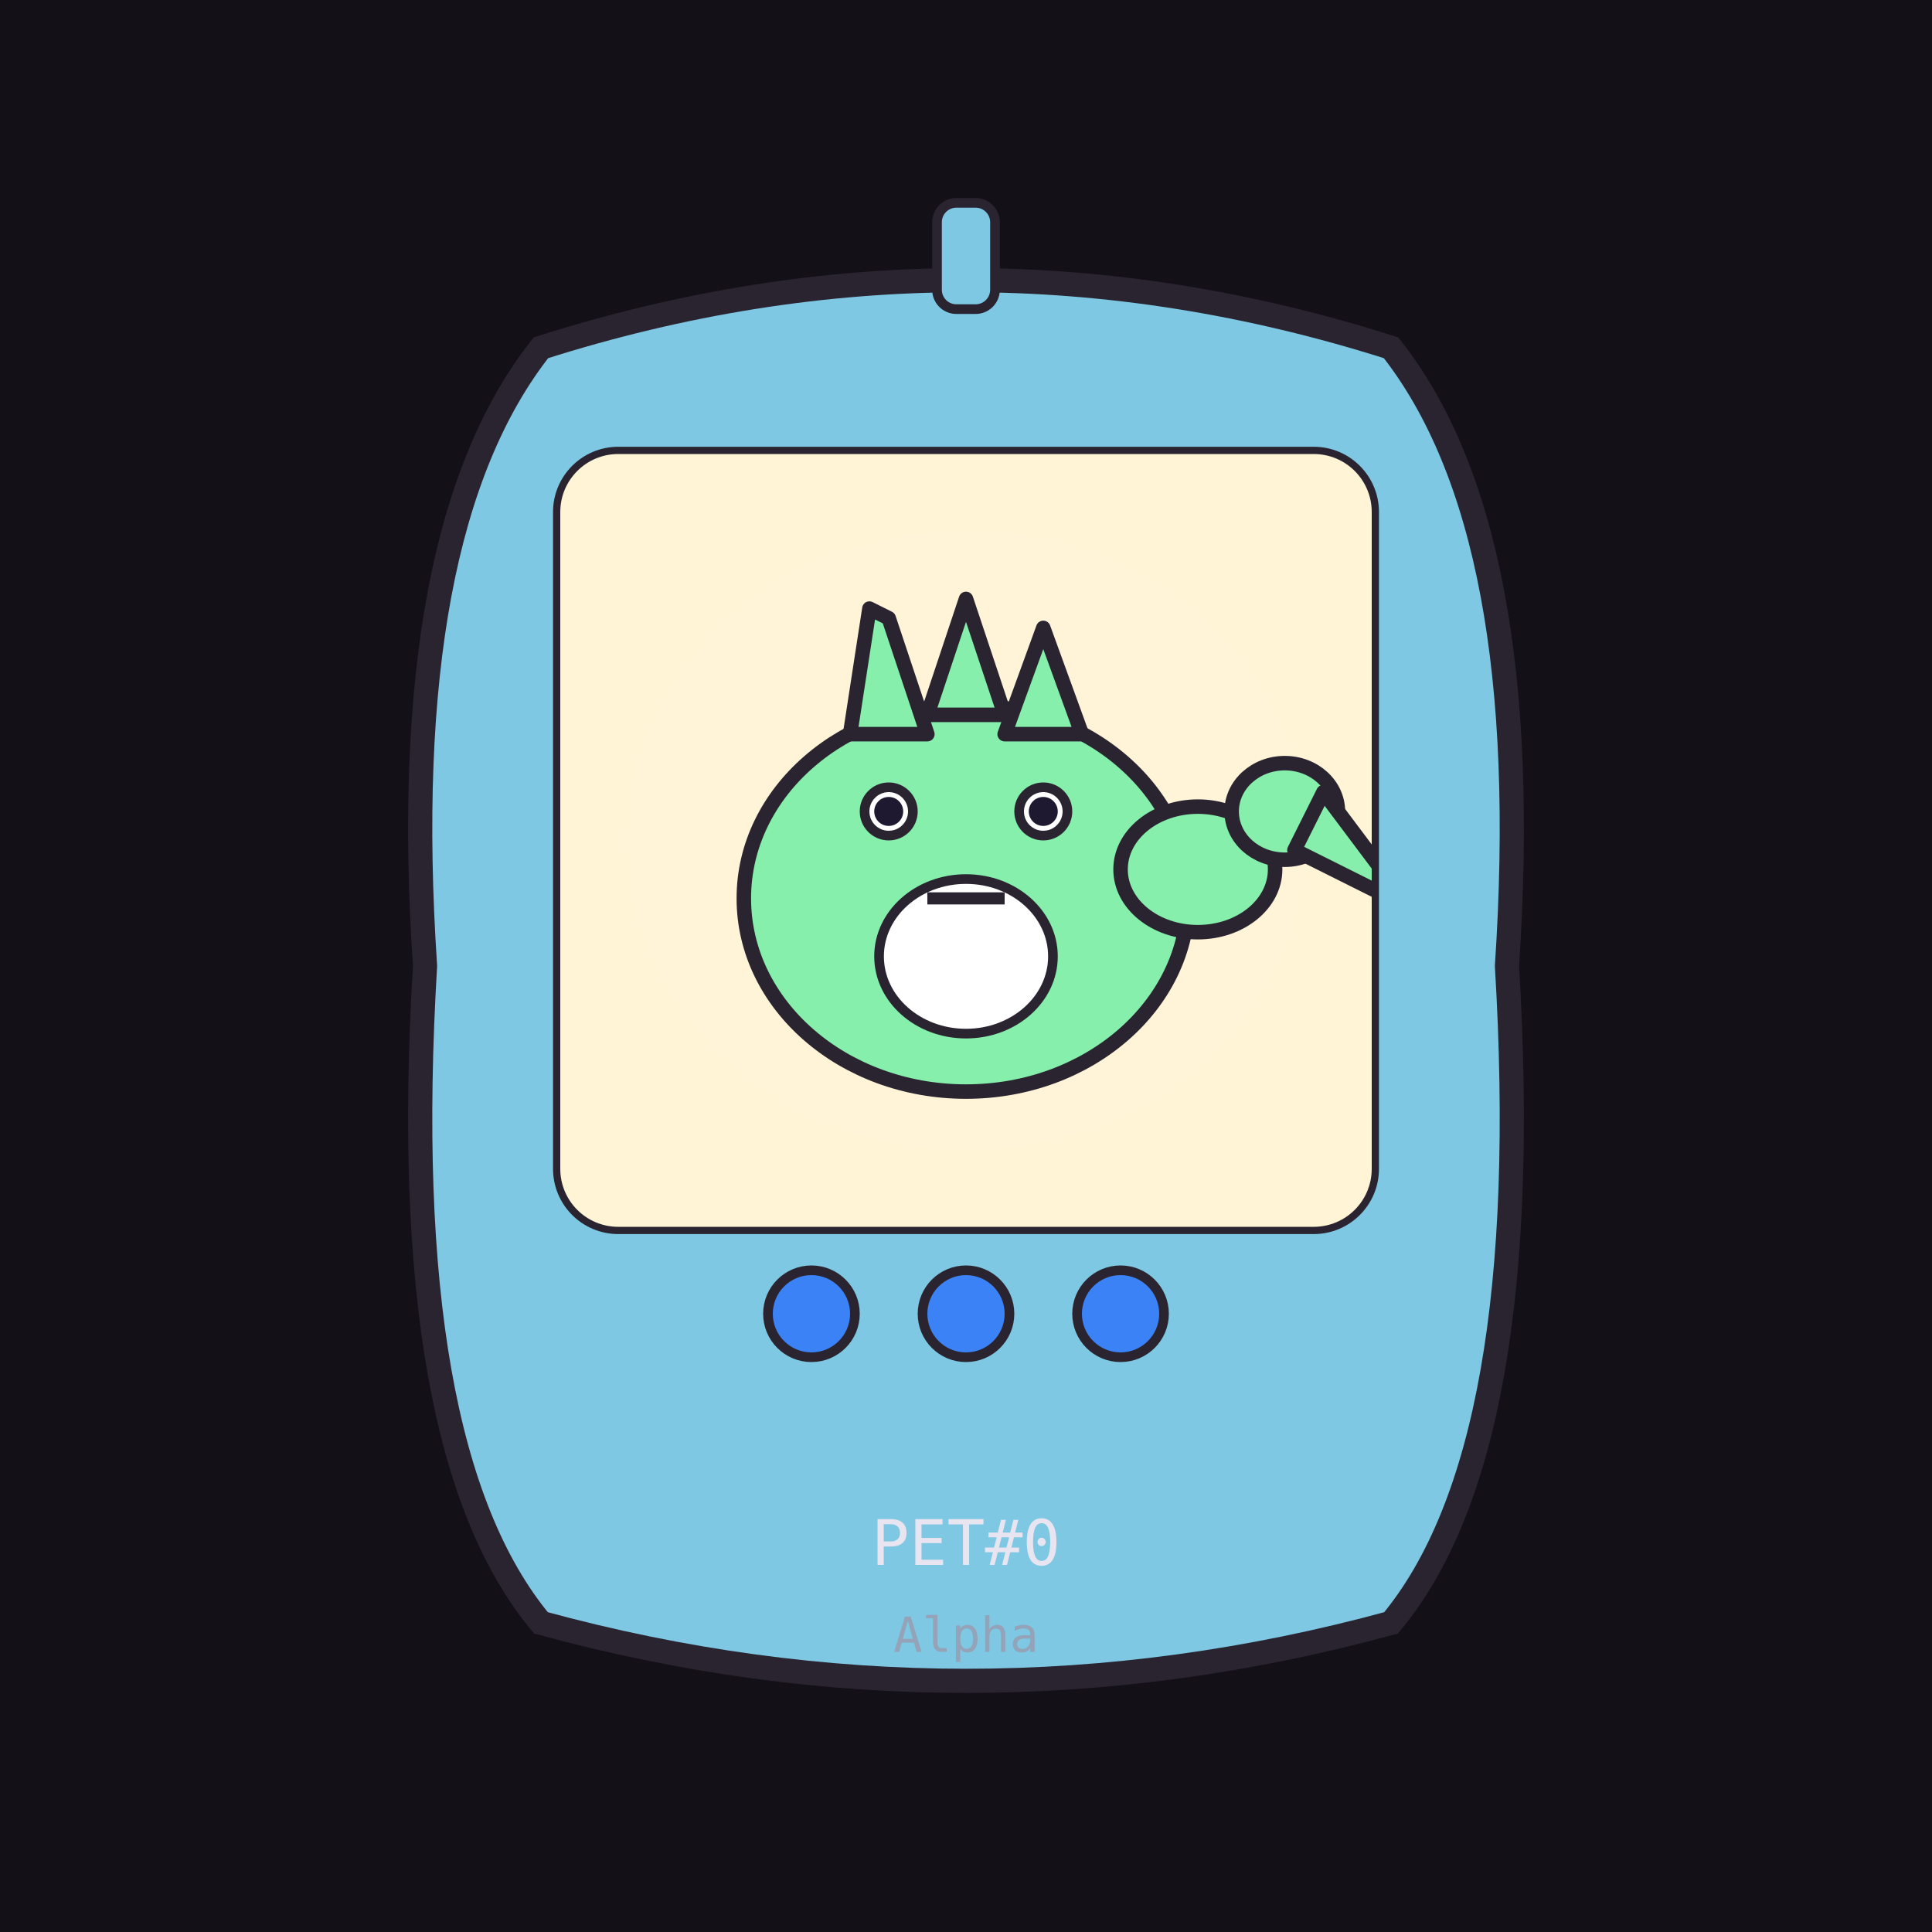
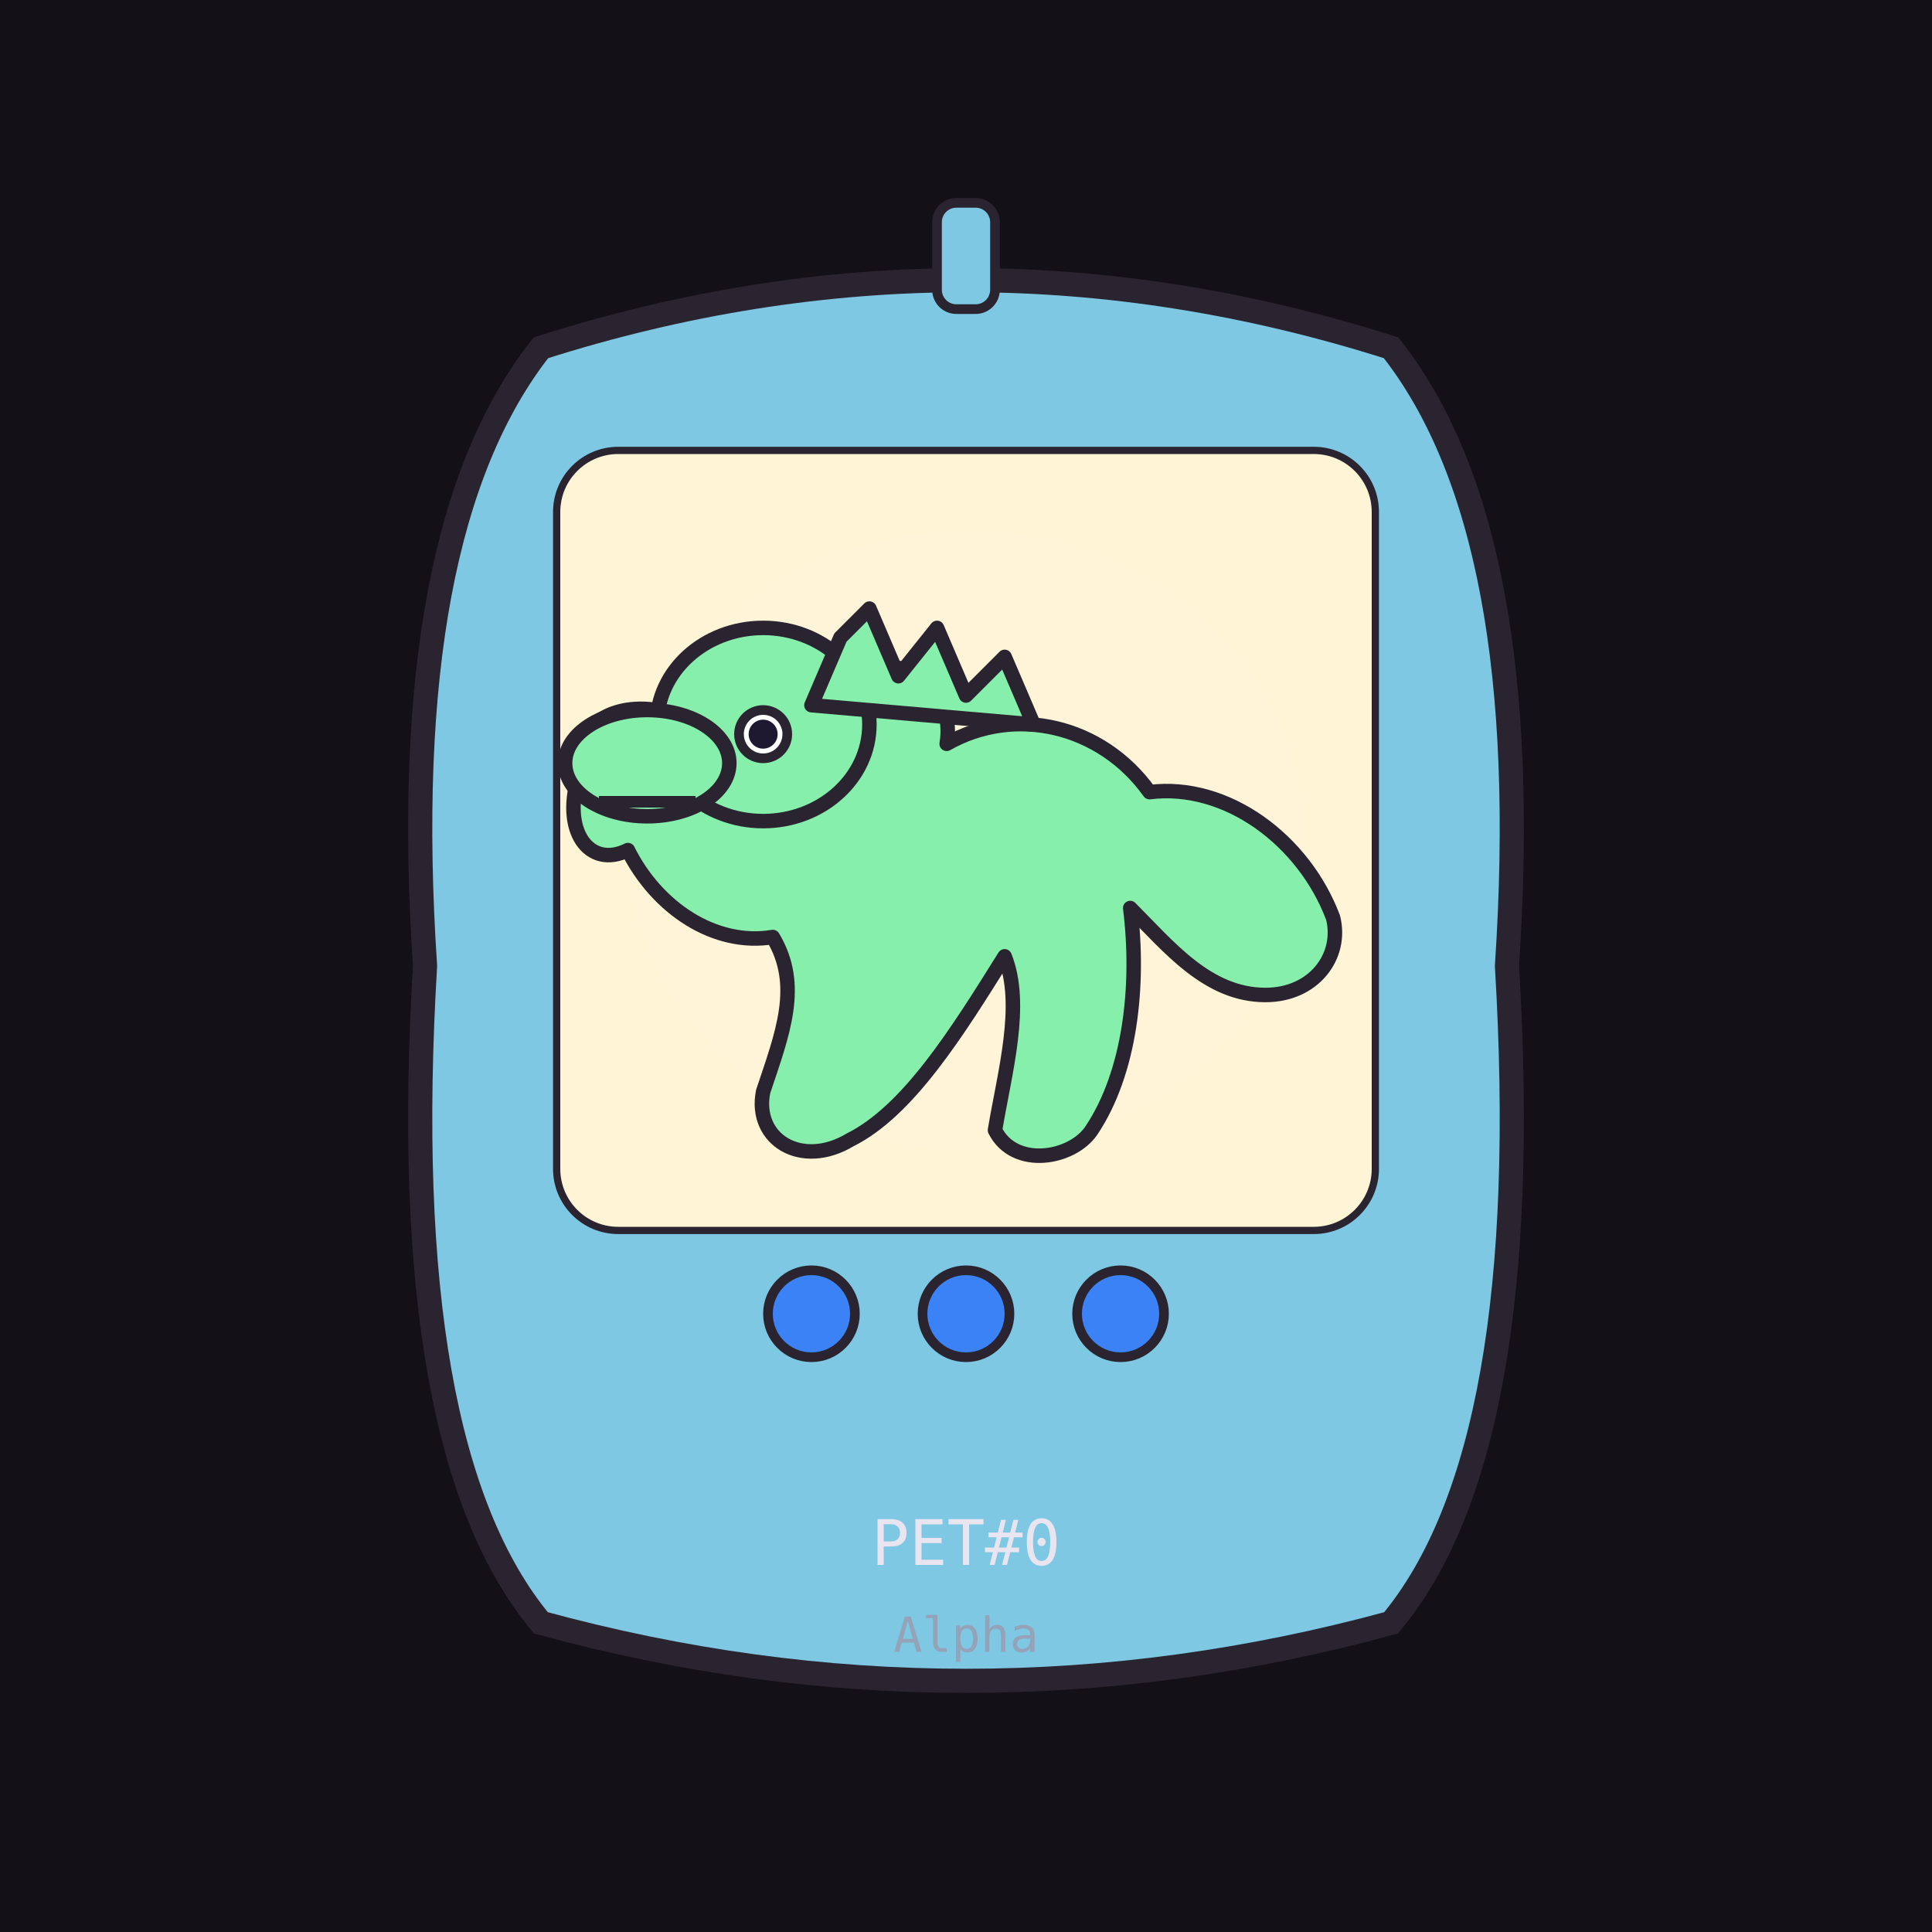
<svg xmlns="http://www.w3.org/2000/svg" viewBox="0 0 400 400">
  <defs>
    <clipPath id="scr">
      <rect x="116" y="94" width="168" height="160" rx="12" />
    </clipPath>
  </defs>
  <rect width="400" height="400" fill="#141018" />
  <path fill="#7ec8e3" stroke="#2a2430" stroke-width="5" d="M112 72 Q200 44 288 72 Q318 110 312 200 Q318 300 288 336 Q200 360 112 336 Q82 300 88 200 Q82 110 112 72 Z" />
  <rect x="194" y="42" width="12" height="22" rx="4" fill="#7ec8e3" stroke="#2a2430" stroke-width="2" />
  <rect x="116" y="94" width="168" height="160" rx="12" fill="#0c0a10" stroke="#2a2430" stroke-width="3" />
  <circle cx="168" cy="272" r="9" fill="#3b82f6" stroke="#2a2430" stroke-width="2" />
  <circle cx="200" cy="272" r="9" fill="#3b82f6" stroke="#2a2430" stroke-width="2" />
  <circle cx="232" cy="272" r="9" fill="#3b82f6" stroke="#2a2430" stroke-width="2" />
  <text x="200" y="324" text-anchor="middle" fill="#e8e4f0" font-size="13" font-family="monospace">PET#0</text>
  <text x="200" y="342" text-anchor="middle" fill="#94a3b8" font-size="10" font-family="monospace">Alpha</text>
  <g clip-path="url(#scr)">
    <g>
      <rect x="116" y="94" width="168" height="160" fill="#fff4d6" />
      <ellipse cx="200" cy="174" rx="70" ry="64" fill="#fff" fill-opacity=".04">
        <animate attributeName="fill-opacity" values=".04;.12;.04" dur="2.8s" repeatCount="indefinite" />
      </ellipse>
      <g data-dino="1">
-         <ellipse data-dino-body="1" data-dino-head="1" cx="200" cy="186" rx="46" ry="40" fill="#86efac" stroke="#2a2430" stroke-width="3" stroke-linejoin="round" />
-         <polygon data-ridge="1" points="176,152 180,126 184,128 192,152" fill="#86efac" stroke="#2a2430" stroke-width="3" stroke-linejoin="round" />
-         <polygon points="192,148 200,124 208,148" fill="#86efac" stroke="#2a2430" stroke-width="3" stroke-linejoin="round" />
-         <polygon points="208,152 216,130 224,152" fill="#86efac" stroke="#2a2430" stroke-width="3" stroke-linejoin="round" />
-         <ellipse data-snout="1" cx="200" cy="204" rx="14" ry="8" fill="#86efac" stroke="#2a2430" stroke-width="3" stroke-linejoin="round" />
-         <ellipse data-tail="1" cx="248" cy="180" rx="16" ry="13" fill="#86efac" stroke="#2a2430" stroke-width="3" stroke-linejoin="round" />
-         <ellipse cx="266" cy="168" rx="11" ry="10" fill="#86efac" stroke="#2a2430" stroke-width="3" stroke-linejoin="round" />
-         <polygon points="274,164 292,188 268,176" fill="#86efac" stroke="#2a2430" stroke-width="3" stroke-linejoin="round" />
-         <circle cx="186" cy="196" r="3" fill="#000" />
-         <circle cx="210" cy="202" r="3" fill="#000" />
-         <circle cx="198" cy="210" r="3" fill="#000" />
+         <path data-dino-body="1" data-tail="1" d="M120 160 C118 150 128 144 140 148 C148 134 164 128 176 140 C186 134 198 142 196 154 C210 146 228 150 238 164 C254 162 270 174 276 190 C278 198 272 206 262 206 C250 206 242 196 234 188 C236 204 234 222 226 234 C222 240 210 242 206 234 C208 222 212 208 208 198 C198 214 188 230 176 236 C166 242 156 236 158 226 C162 214 166 204 160 194 C148 196 136 188 130 176 C122 180 116 172 120 160 Z" fill="#86efac" stroke="#2a2430" stroke-width="3" stroke-linejoin="round" />
+         <ellipse data-dino-head="1" cx="158" cy="150" rx="22" ry="20" fill="#86efac" stroke="#2a2430" stroke-width="3" stroke-linejoin="round" />
+         <ellipse cx="134" cy="158" rx="17" ry="11" fill="#86efac" stroke="#2a2430" stroke-width="3" stroke-linejoin="round" />
+         <polygon data-ridge="1" points="168,146 174,132 180,126 186,140 194,130 200,144 208,136 214,150" fill="#86efac" stroke="#2a2430" stroke-width="3" stroke-linejoin="round" />
      </g>
-       <ellipse data-belly="1" cx="200" cy="198" rx="18" ry="16" fill="#ffffff" stroke="#2a2430" stroke-width="2" />
-       <g data-face="1" data-sp="2" data-cx="200" data-ey="168" data-gap="16">
+       <g data-face="1" data-sp="2" data-cx="158" data-ey="152" data-gap="8">
        <g data-eyes="0" data-kind="0">
-           <circle cx="184" cy="168" data-dino-eye="1" r="5" fill="#fff" stroke="#2a2430" stroke-width="2" />
-           <circle cx="184" cy="168" r="3" fill="#1e1930">
-             <animate attributeName="opacity" values="1;1;1;.2;1" dur="3.2s" repeatCount="indefinite" />
-           </circle>
-           <circle cx="216" cy="168" data-dino-eye="1" r="5" fill="#fff" stroke="#2a2430" stroke-width="2" />
-           <circle cx="216" cy="168" r="3" fill="#1e1930">
+           <circle cx="158" cy="152" data-dino-eye="1" r="5" fill="#fff" stroke="#2a2430" stroke-width="2" />
+           <circle cx="158" cy="152" r="3" fill="#1e1930">
            <animate attributeName="opacity" values="1;1;1;.2;1" dur="3.2s" repeatCount="indefinite" />
          </circle>
        </g>
-         <path d="M192 186 H208" fill="none" stroke="#2a2430" stroke-width="2.5" />
+         <path data-snout="1" d="M124 166 H144" fill="none" stroke="#2a2430" stroke-width="2.4" />
      </g>
      <animateTransform attributeName="transform" type="translate" values="0 0;1 -1;-1 1;0 0" dur="9s" repeatCount="indefinite" />
    </g>
  </g>
</svg>
